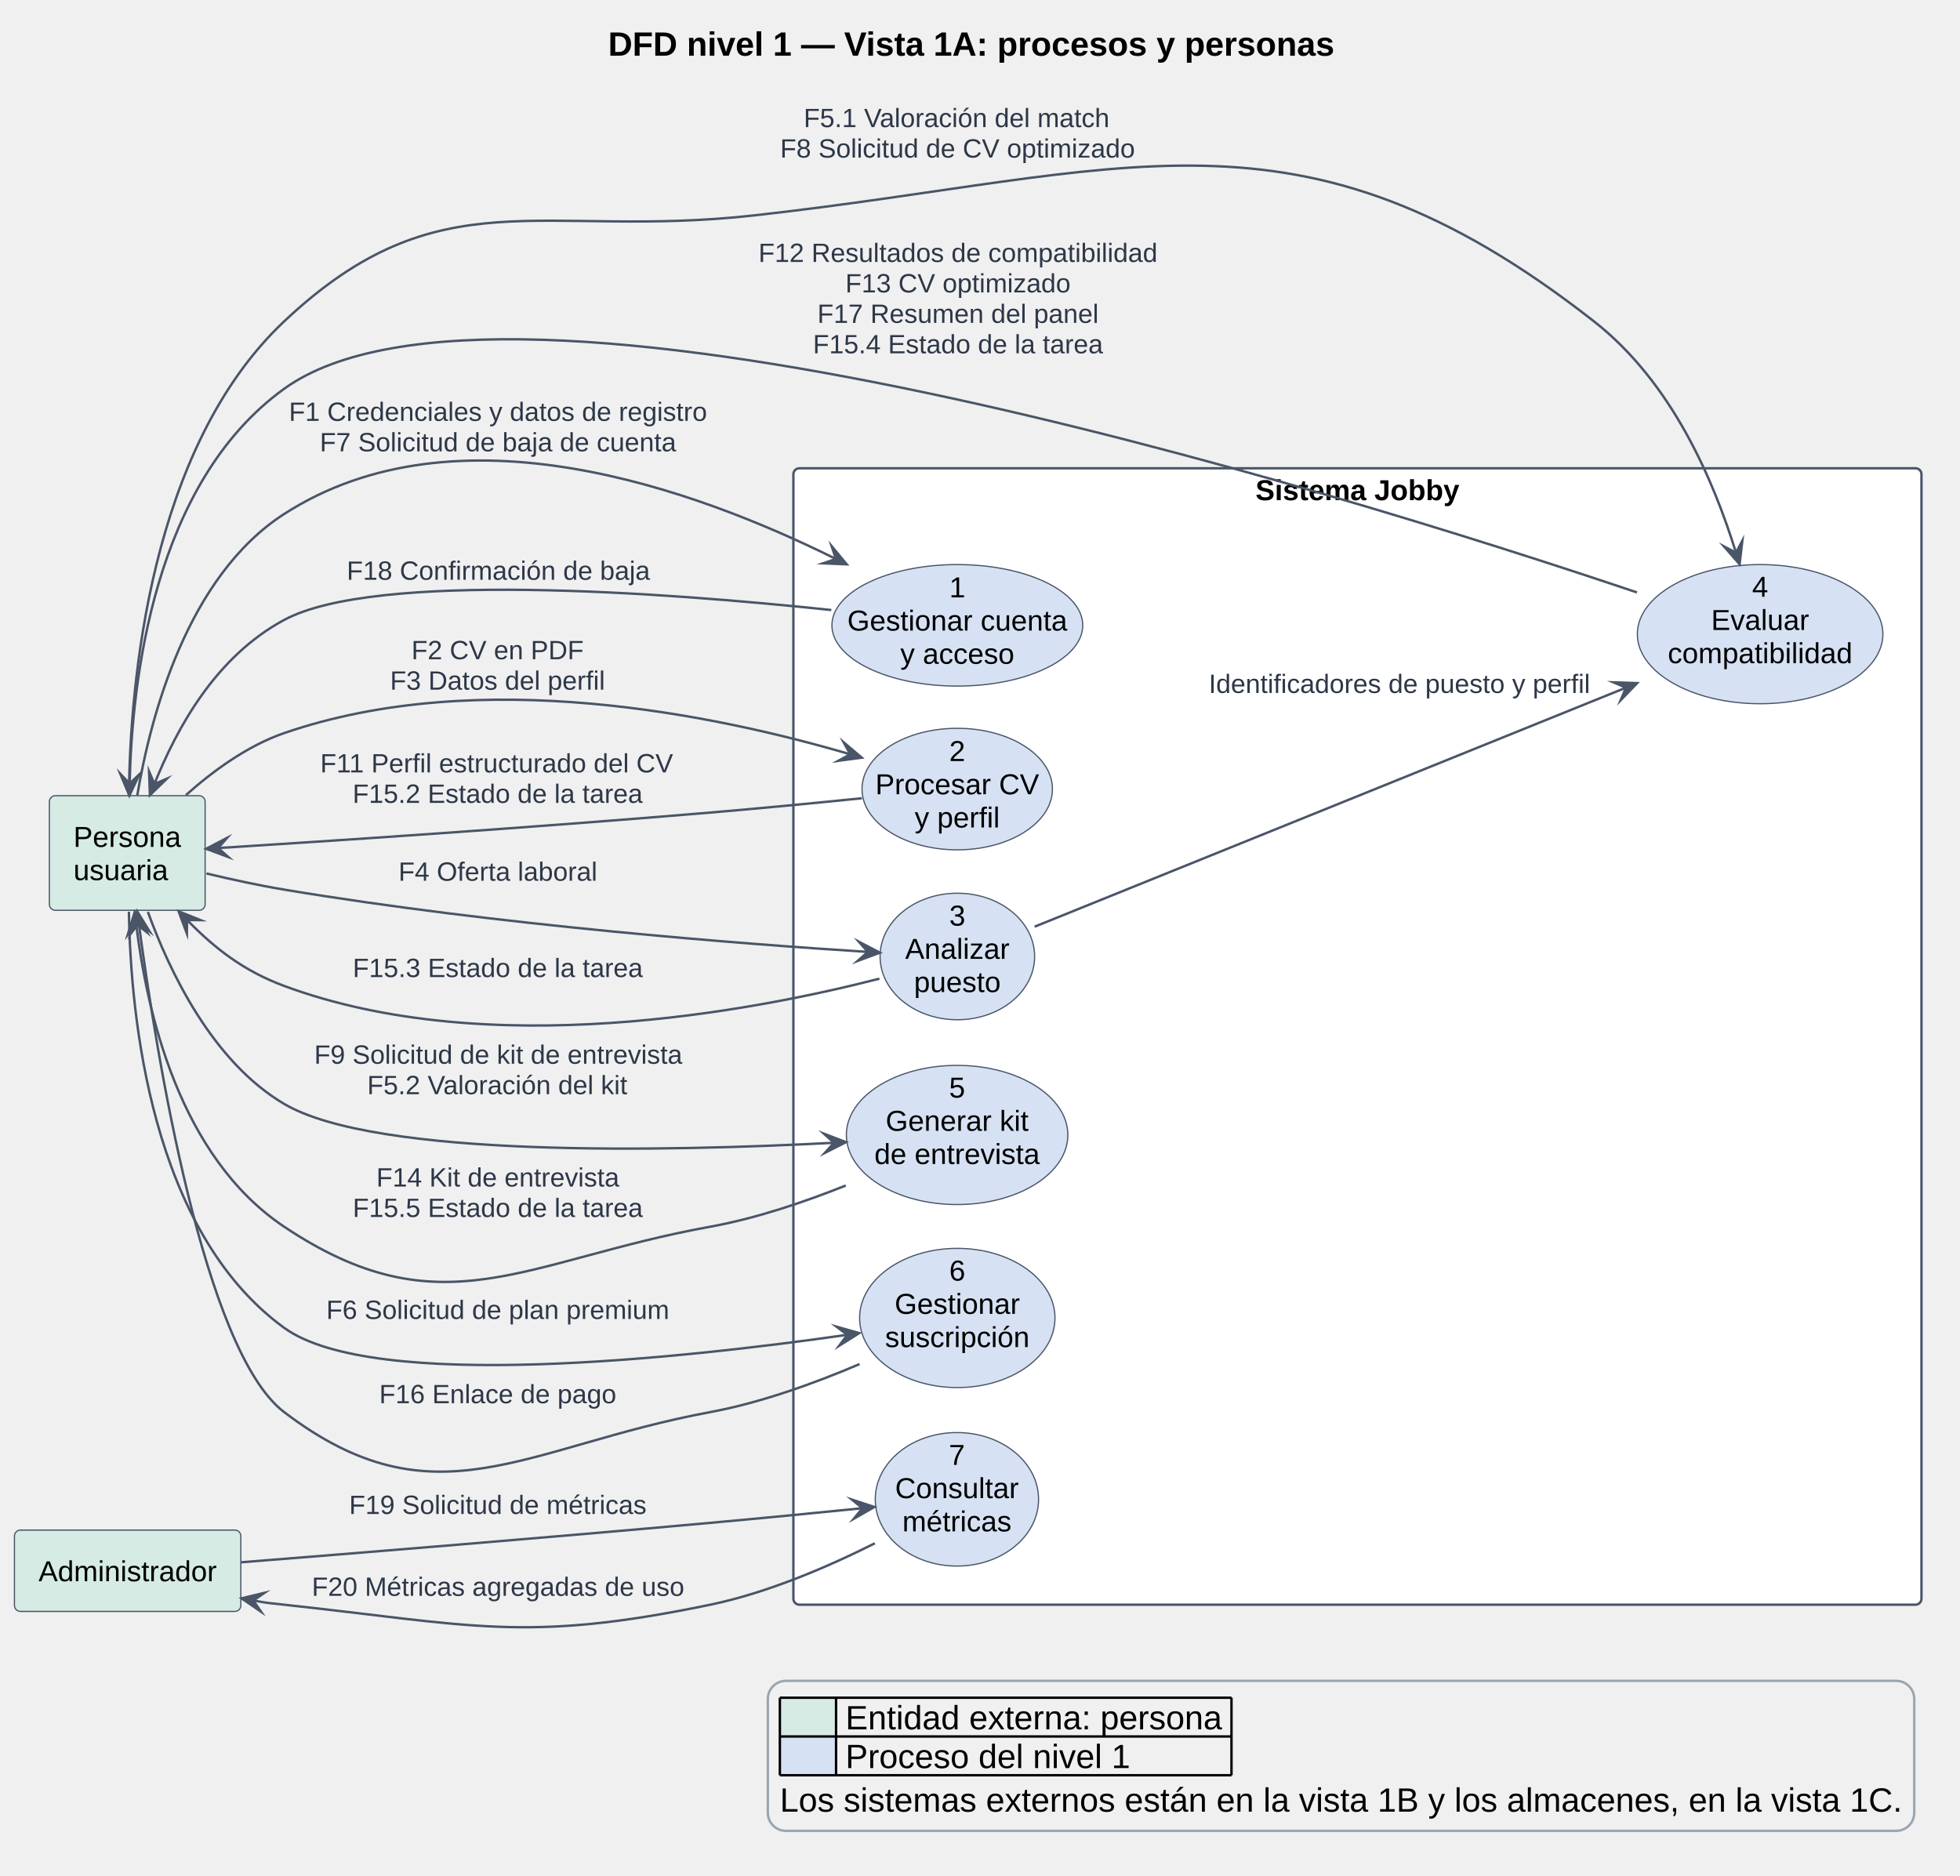
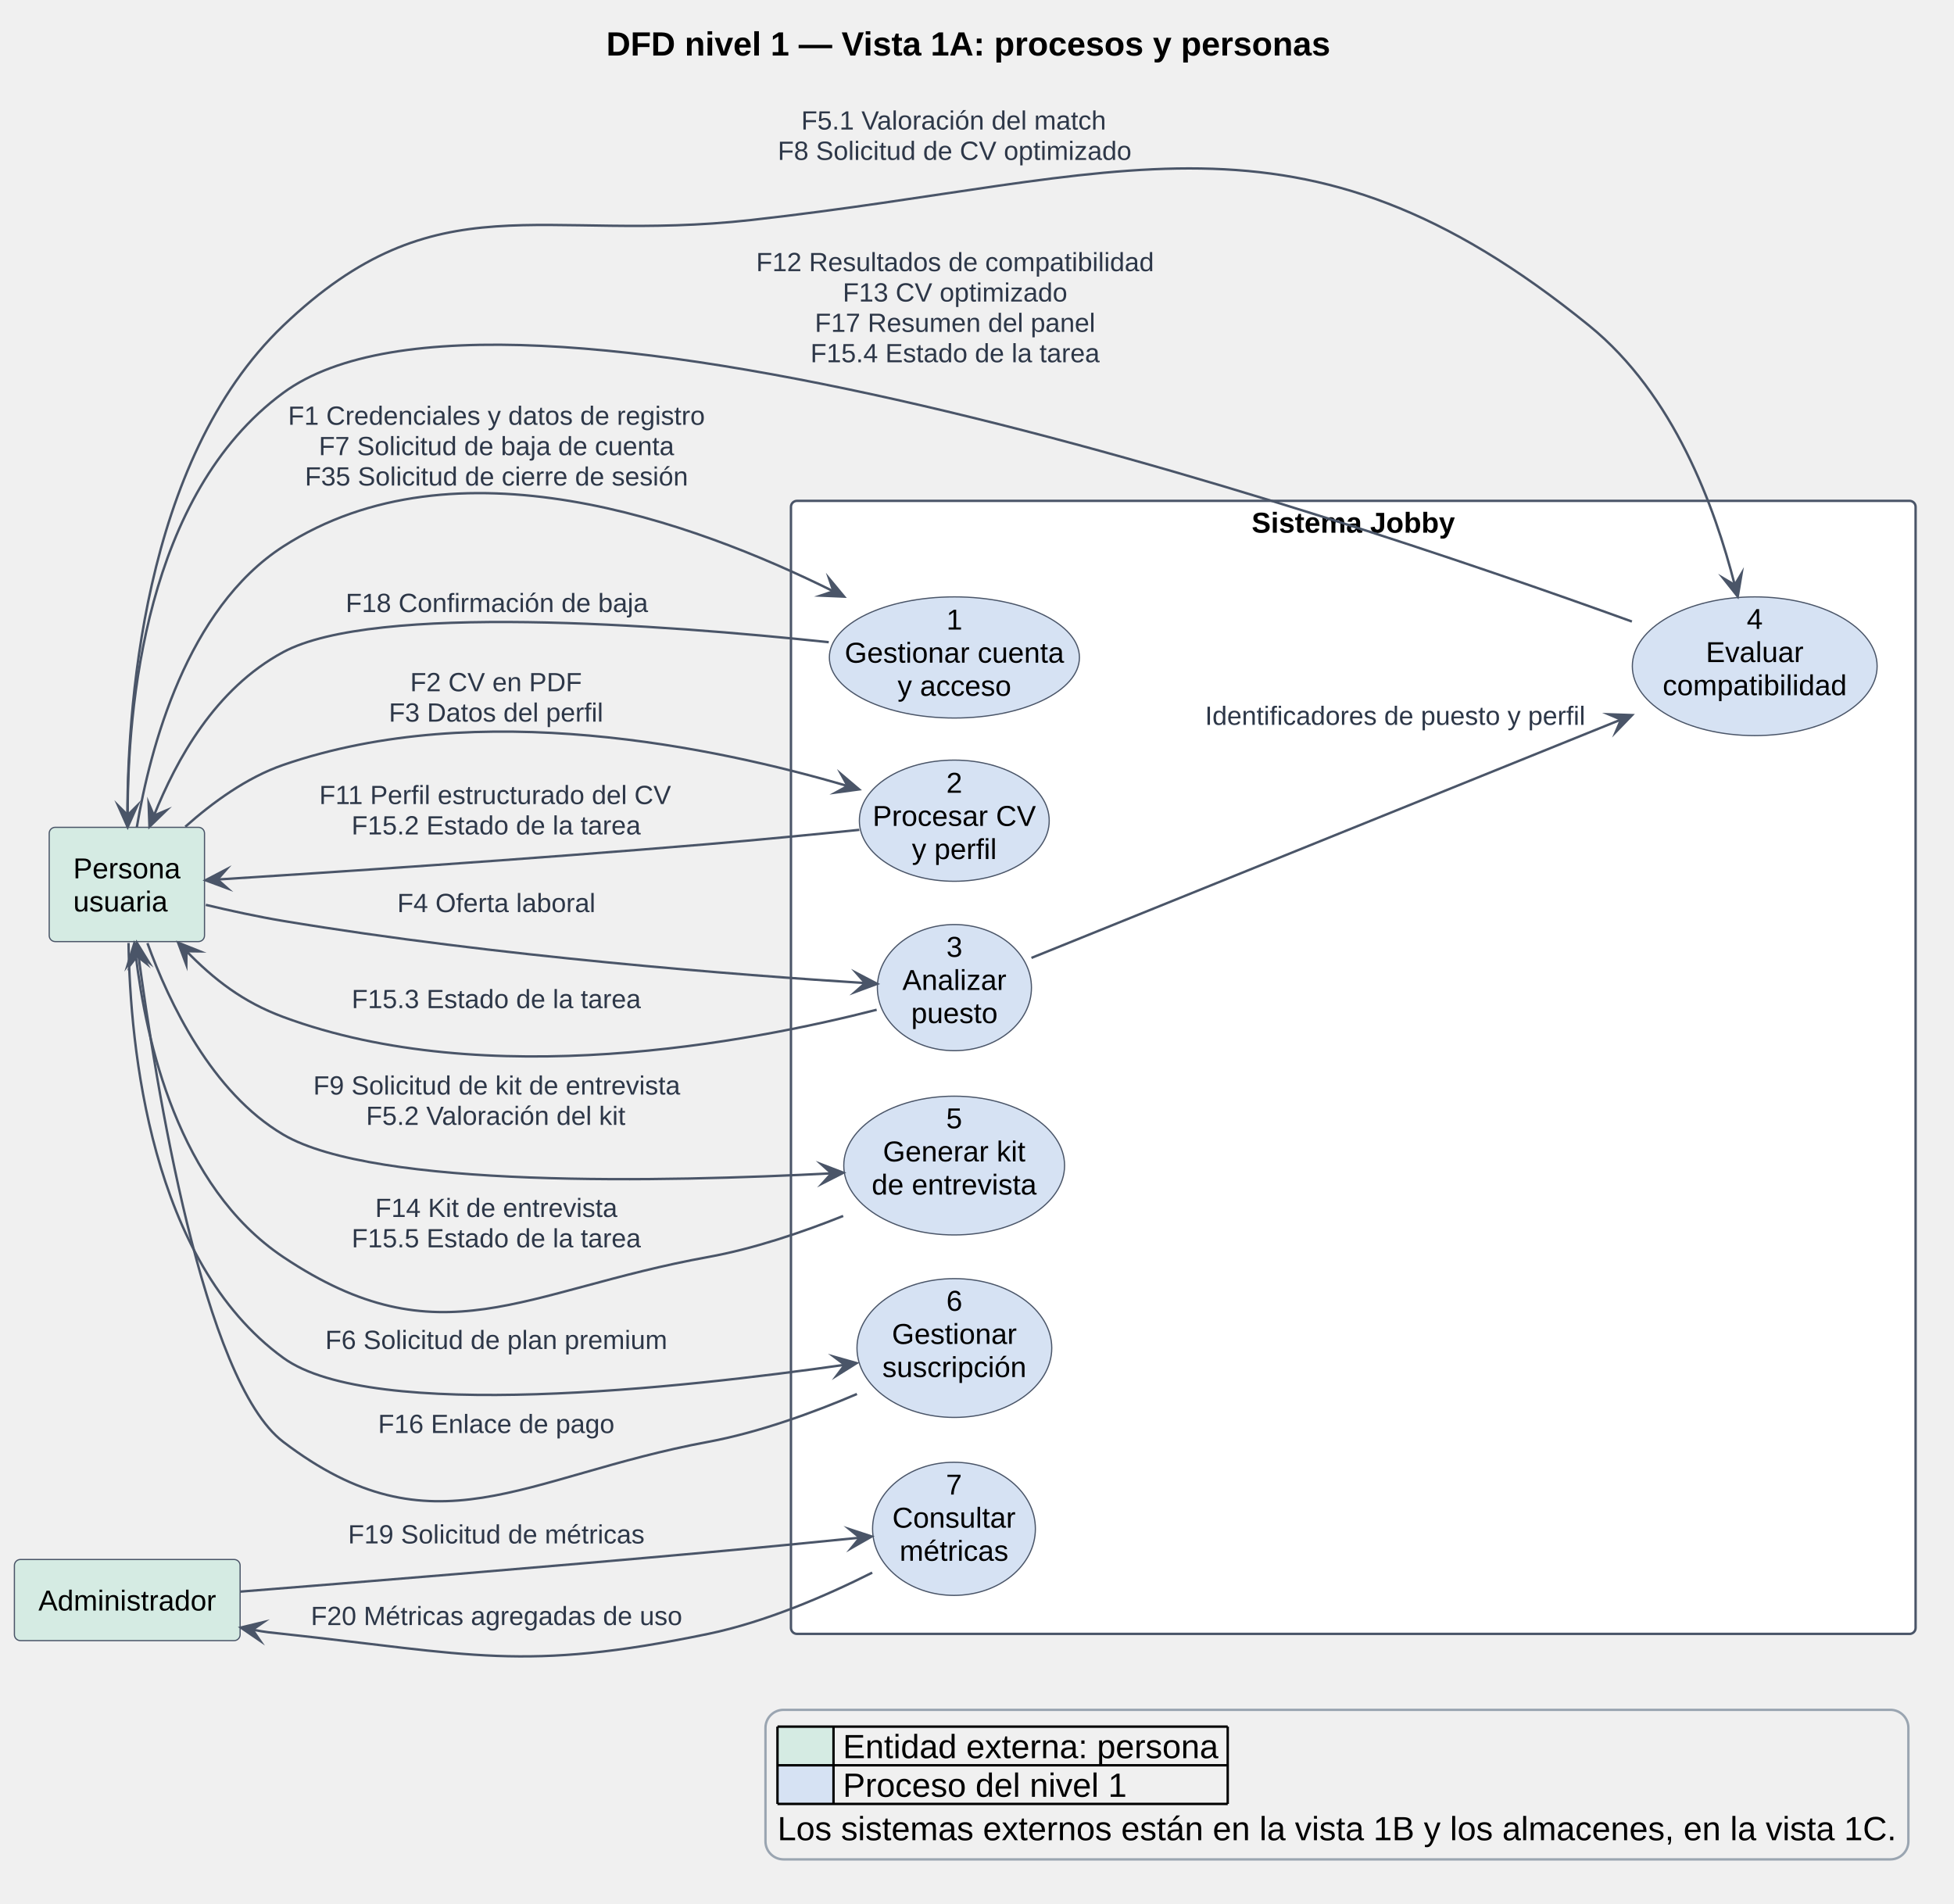
- <svg xmlns="http://www.w3.org/2000/svg" version="1.1" data-diagram-type="DESCRIPTION" style="width:814px;height:779px;background:#FFFFFF;" width="814px" height="779px" viewBox="0 0 814 779" zoomAndPan="magnify" preserveAspectRatio="none" contentStyleType="text/css">
+ <svg xmlns="http://www.w3.org/2000/svg" version="1.1" data-diagram-type="DESCRIPTION" style="width:814px;height:793px;background:#FFFFFF;" width="814px" height="793px" viewBox="0 0 814 793" zoomAndPan="magnify" preserveAspectRatio="none" contentStyleType="text/css">
  <defs />
  <g font-family="sans-serif" lengthAdjust="spacing">
    <g class="title" data-source-line="18">
      <text x="252.559" y="23.132" fill="#000" font-size="14" textLength="301.882" font-weight="700" font-family="Arial">DFD nivel 1 — Vista 1A: procesos y personas</text>
    </g>
    <g class="cluster" data-qualified-name="SIS" id="ent0003" data-source-line="23">
-       <rect x="329.5" y="194.483" width="468.5" height="472" fill="#FFF" style="stroke:#4A5568;stroke-width:1;" rx="2.5" ry="2.5" />
-       <text x="521.401" y="207.739" fill="#000" font-size="12" textLength="84.697" font-weight="700" font-family="Arial">Sistema Jobby</text>
+       <rect x="329.5" y="208.643" width="468.5" height="472" fill="#FFF" style="stroke:#4A5568;stroke-width:1;" rx="2.5" ry="2.5" />
+       <text x="521.401" y="221.898" fill="#000" font-size="12" textLength="84.697" font-weight="700" font-family="Arial">Sistema Jobby</text>
    </g>
    <g class="entity" data-qualified-name="U" id="ent0001" data-source-line="20">
-       <rect x="20.5" y="330.483" width="64.695" height="47.598" fill="#D5EBE3" style="stroke:#4A5568;stroke-width:0.5;" rx="2.5" ry="2.5" />
-       <text x="30.5" y="351.739" fill="#000" font-size="12" textLength="44.695" font-family="Arial">Persona</text>
-       <text x="30.5" y="365.538" fill="#000" font-size="12" textLength="39.357" font-family="Arial">usuaria</text>
+       <rect x="20.5" y="344.643" width="64.695" height="47.598" fill="#D5EBE3" style="stroke:#4A5568;stroke-width:0.5;" rx="2.5" ry="2.5" />
+       <text x="30.5" y="365.898" fill="#000" font-size="12" textLength="44.695" font-family="Arial">Persona</text>
+       <text x="30.5" y="379.697" fill="#000" font-size="12" textLength="39.357" font-family="Arial">usuaria</text>
    </g>
    <g class="entity" data-qualified-name="A" id="ent0002" data-source-line="21">
-       <rect x="6" y="635.483" width="94.027" height="33.799" fill="#D5EBE3" style="stroke:#4A5568;stroke-width:0.5;" rx="2.5" ry="2.5" />
-       <text x="16" y="656.739" fill="#000" font-size="12" textLength="74.027" font-family="Arial">Administrador</text>
+       <rect x="6" y="649.643" width="94.027" height="33.799" fill="#D5EBE3" style="stroke:#4A5568;stroke-width:0.5;" rx="2.5" ry="2.5" />
+       <text x="16" y="670.898" fill="#000" font-size="12" textLength="74.027" font-family="Arial">Administrador</text>
    </g>
    <g class="entity" data-qualified-name="SIS.P1" id="ent0004" data-source-line="24">
-       <ellipse cx="397.586" cy="259.717" rx="52.086" ry="25.234" fill="#D6E2F3" style="stroke:#4A5568;stroke-width:0.5;" />
-       <text x="394.249" y="248.096" fill="#000" font-size="12" font-family="Arial">1</text>
-       <text x="351.891" y="261.895" fill="#000" font-size="12" textLength="91.389" font-family="Arial">Gestionar cuenta</text>
-       <text x="373.908" y="275.694" fill="#000" font-size="12" textLength="47.355" font-family="Arial">y acceso</text>
+       <ellipse cx="397.586" cy="273.877" rx="52.086" ry="25.234" fill="#D6E2F3" style="stroke:#4A5568;stroke-width:0.5;" />
+       <text x="394.249" y="262.256" fill="#000" font-size="12" font-family="Arial">1</text>
+       <text x="351.891" y="276.055" fill="#000" font-size="12" textLength="91.389" font-family="Arial">Gestionar cuenta</text>
+       <text x="373.908" y="289.853" fill="#000" font-size="12" textLength="47.355" font-family="Arial">y acceso</text>
    </g>
    <g class="entity" data-qualified-name="SIS.P2" id="ent0005" data-source-line="25">
-       <ellipse cx="397.542" cy="327.722" rx="39.542" ry="25.239" fill="#D6E2F3" style="stroke:#4A5568;stroke-width:0.5;" />
-       <text x="394.205" y="316.089" fill="#000" font-size="12" font-family="Arial">2</text>
-       <text x="363.531" y="329.888" fill="#000" font-size="12" textLength="68.021" font-family="Arial">Procesar CV</text>
-       <text x="379.87" y="343.687" fill="#000" font-size="12" textLength="35.344" font-family="Arial">y perfil</text>
+       <ellipse cx="397.542" cy="341.881" rx="39.542" ry="25.239" fill="#D6E2F3" style="stroke:#4A5568;stroke-width:0.5;" />
+       <text x="394.205" y="330.249" fill="#000" font-size="12" font-family="Arial">2</text>
+       <text x="363.531" y="344.047" fill="#000" font-size="12" textLength="68.021" font-family="Arial">Procesar CV</text>
+       <text x="379.87" y="357.846" fill="#000" font-size="12" textLength="35.344" font-family="Arial">y perfil</text>
    </g>
    <g class="entity" data-qualified-name="SIS.P3" id="ent0006" data-source-line="26">
-       <ellipse cx="397.593" cy="397.257" rx="32.093" ry="26.274" fill="#D6E2F3" style="stroke:#4A5568;stroke-width:0.5;" />
-       <text x="394.256" y="384.435" fill="#000" font-size="12" font-family="Arial">3</text>
-       <text x="375.916" y="398.234" fill="#000" font-size="12" textLength="43.354" font-family="Arial">Analizar</text>
-       <text x="379.578" y="412.033" fill="#000" font-size="12" textLength="36.029" font-family="Arial">puesto</text>
+       <ellipse cx="397.593" cy="411.417" rx="32.093" ry="26.274" fill="#D6E2F3" style="stroke:#4A5568;stroke-width:0.5;" />
+       <text x="394.256" y="398.595" fill="#000" font-size="12" font-family="Arial">3</text>
+       <text x="375.916" y="412.394" fill="#000" font-size="12" textLength="43.354" font-family="Arial">Analizar</text>
+       <text x="379.578" y="426.193" fill="#000" font-size="12" textLength="36.029" font-family="Arial">puesto</text>
    </g>
    <g class="entity" data-qualified-name="SIS.P4" id="ent0007" data-source-line="27">
-       <ellipse cx="730.988" cy="263.379" rx="50.988" ry="28.896" fill="#D6E2F3" style="stroke:#4A5568;stroke-width:0.5;" />
-       <text x="727.651" y="247.844" fill="#000" font-size="12" font-family="Arial">4</text>
-       <text x="710.644" y="261.643" fill="#000" font-size="12" textLength="40.688" font-family="Arial">Evaluar</text>
-       <text x="692.632" y="275.442" fill="#000" font-size="12" textLength="76.711" font-family="Arial">compatibilidad</text>
+       <ellipse cx="730.988" cy="277.539" rx="50.988" ry="28.896" fill="#D6E2F3" style="stroke:#4A5568;stroke-width:0.5;" />
+       <text x="727.651" y="262.004" fill="#000" font-size="12" font-family="Arial">4</text>
+       <text x="710.644" y="275.803" fill="#000" font-size="12" textLength="40.688" font-family="Arial">Evaluar</text>
+       <text x="692.632" y="289.602" fill="#000" font-size="12" textLength="76.711" font-family="Arial">compatibilidad</text>
    </g>
    <g class="entity" data-qualified-name="SIS.P5" id="ent0008" data-source-line="28">
-       <ellipse cx="397.491" cy="471.385" rx="45.991" ry="28.902" fill="#D6E2F3" style="stroke:#4A5568;stroke-width:0.5;" />
-       <text x="394.154" y="455.86" fill="#000" font-size="12" font-family="Arial">5</text>
-       <text x="367.813" y="469.659" fill="#000" font-size="12" textLength="59.355" font-family="Arial">Generar kit</text>
-       <text x="363.137" y="483.458" fill="#000" font-size="12" textLength="68.707" font-family="Arial">de entrevista</text>
+       <ellipse cx="397.491" cy="485.545" rx="45.991" ry="28.902" fill="#D6E2F3" style="stroke:#4A5568;stroke-width:0.5;" />
+       <text x="394.154" y="470.019" fill="#000" font-size="12" font-family="Arial">5</text>
+       <text x="367.813" y="483.818" fill="#000" font-size="12" textLength="59.355" font-family="Arial">Generar kit</text>
+       <text x="363.137" y="497.617" fill="#000" font-size="12" textLength="68.707" font-family="Arial">de entrevista</text>
    </g>
    <g class="entity" data-qualified-name="SIS.P6" id="ent0009" data-source-line="29">
-       <ellipse cx="397.57" cy="547.394" rx="40.57" ry="28.911" fill="#D6E2F3" style="stroke:#4A5568;stroke-width:0.5;" />
-       <text x="394.233" y="531.884" fill="#000" font-size="12" font-family="Arial">6</text>
-       <text x="371.558" y="545.683" fill="#000" font-size="12" textLength="52.025" font-family="Arial">Gestionar</text>
-       <text x="367.559" y="559.482" fill="#000" font-size="12" textLength="60.023" font-family="Arial">suscripción</text>
+       <ellipse cx="397.57" cy="561.554" rx="40.57" ry="28.911" fill="#D6E2F3" style="stroke:#4A5568;stroke-width:0.5;" />
+       <text x="394.233" y="546.044" fill="#000" font-size="12" font-family="Arial">6</text>
+       <text x="371.558" y="559.843" fill="#000" font-size="12" textLength="52.025" font-family="Arial">Gestionar</text>
+       <text x="367.559" y="573.641" fill="#000" font-size="12" textLength="60.023" font-family="Arial">suscripción</text>
    </g>
    <g class="entity" data-qualified-name="SIS.P7" id="ent0010" data-source-line="30">
-       <ellipse cx="397.412" cy="622.712" rx="33.912" ry="27.729" fill="#D6E2F3" style="stroke:#4A5568;stroke-width:0.5;" />
-       <text x="394.075" y="608.426" fill="#000" font-size="12" font-family="Arial">7</text>
-       <text x="371.733" y="622.225" fill="#000" font-size="12" textLength="51.357" font-family="Arial">Consultar</text>
-       <text x="374.742" y="636.024" fill="#000" font-size="12" textLength="45.34" font-family="Arial">métricas</text>
+       <ellipse cx="397.412" cy="636.872" rx="33.912" ry="27.729" fill="#D6E2F3" style="stroke:#4A5568;stroke-width:0.5;" />
+       <text x="394.075" y="622.586" fill="#000" font-size="12" font-family="Arial">7</text>
+       <text x="371.733" y="636.385" fill="#000" font-size="12" textLength="51.357" font-family="Arial">Consultar</text>
+       <text x="374.742" y="650.184" fill="#000" font-size="12" textLength="45.34" font-family="Arial">métricas</text>
    </g>
    <g class="link" data-entity-1="ent0001" data-entity-2="ent0004" id="lnk11" data-link-type="dependency">
-       <polygon points="351.65,234.382,345.366,226.799,347.171,232.16,341.81,233.965,351.65,234.382" fill="#4A5568" style="stroke:#4A5568;stroke-width:1;stroke-linejoin:miter;stroke-miterlimit:10;" />
-       <path d="M57.001,330.408 C62.546,297.444 77.775,239.4 118,213.483 C189.887,167.167 288.693,203.144 347.171,232.16" style="stroke:#4A5568;stroke-width:1;" fill="none" />
-       <text x="120" y="174.801" fill="#2D3748" font-size="11" textLength="173.642" font-family="Arial">F1 Credenciales y datos de registro</text>
-       <text x="132.826" y="187.45" fill="#2D3748" font-size="11" textLength="147.99" font-family="Arial">F7 Solicitud de baja de cuenta</text>
+       <polygon points="351.65,248.542,345.366,240.958,347.171,246.319,341.81,248.124,351.65,248.542" fill="#4A5568" style="stroke:#4A5568;stroke-width:1;stroke-linejoin:miter;stroke-miterlimit:10;" />
+       <path d="M57.001,344.568 C62.546,311.603 77.775,253.559 118,227.643 C189.887,181.327 288.693,217.303 347.171,246.319" style="stroke:#4A5568;stroke-width:1;" fill="none" />
+       <text x="120" y="176.96" fill="#2D3748" font-size="11" textLength="173.642" font-family="Arial">F1 Credenciales y datos de registro</text>
+       <text x="132.826" y="189.609" fill="#2D3748" font-size="11" textLength="147.99" font-family="Arial">F7 Solicitud de baja de cuenta</text>
+       <text x="127.028" y="202.258" fill="#2D3748" font-size="11" textLength="159.586" font-family="Arial">F35 Solicitud de cierre de sesión</text>
    </g>
    <g class="link" data-entity-1="ent0001" data-entity-2="ent0004" id="lnk12" data-link-type="dependency">
-       <polygon points="62.258,330.246,69.331,323.392,64.126,325.608,61.91,320.403,62.258,330.246" fill="#4A5568" style="stroke:#4A5568;stroke-width:1;stroke-linejoin:miter;stroke-miterlimit:10;" />
-       <path d="M64.126,325.608 C73.549,302.21 89.575,272.783 118,257.483 C155.893,237.087 275.734,246.021 345.245,253.359" style="stroke:#4A5568;stroke-width:1;" fill="none" />
-       <text x="144" y="240.801" fill="#2D3748" font-size="11" textLength="125.958" font-family="Arial">F18 Confirmación de baja</text>
+       <polygon points="62.258,344.406,69.331,337.552,64.126,339.768,61.91,334.563,62.258,344.406" fill="#4A5568" style="stroke:#4A5568;stroke-width:1;stroke-linejoin:miter;stroke-miterlimit:10;" />
+       <path d="M64.126,339.768 C73.549,316.37 89.575,286.942 118,271.643 C155.893,251.246 275.734,260.181 345.245,267.518" style="stroke:#4A5568;stroke-width:1;" fill="none" />
+       <text x="144" y="254.96" fill="#2D3748" font-size="11" textLength="125.958" font-family="Arial">F18 Confirmación de baja</text>
    </g>
    <g class="link" data-entity-1="ent0001" data-entity-2="ent0005" id="lnk13" data-link-type="dependency">
-       <polygon points="357.895,314.684,350.383,308.315,353.097,313.278,348.133,315.992,357.895,314.684" fill="#4A5568" style="stroke:#4A5568;stroke-width:1;stroke-linejoin:miter;stroke-miterlimit:10;" />
-       <path d="M77.201,330.228 C88.448,320.203 102.802,309.716 118,304.483 C199.882,276.29 298.18,297.189 353.097,313.278" style="stroke:#4A5568;stroke-width:1;" fill="none" />
-       <text x="170.87" y="273.801" fill="#2D3748" font-size="11" textLength="71.521" font-family="Arial">F2 CV en PDF</text>
-       <text x="162" y="286.45" fill="#2D3748" font-size="11" textLength="89.262" font-family="Arial">F3 Datos del perfil</text>
+       <polygon points="357.895,328.844,350.383,322.474,353.097,327.438,348.133,330.152,357.895,328.844" fill="#4A5568" style="stroke:#4A5568;stroke-width:1;stroke-linejoin:miter;stroke-miterlimit:10;" />
+       <path d="M77.201,344.388 C88.448,334.363 102.802,323.876 118,318.643 C199.882,290.449 298.18,311.349 353.097,327.438" style="stroke:#4A5568;stroke-width:1;" fill="none" />
+       <text x="170.87" y="287.96" fill="#2D3748" font-size="11" textLength="71.521" font-family="Arial">F2 CV en PDF</text>
+       <text x="162" y="300.609" fill="#2D3748" font-size="11" textLength="89.262" font-family="Arial">F3 Datos del perfil</text>
    </g>
    <g class="link" data-entity-1="ent0001" data-entity-2="ent0005" id="lnk14" data-link-type="dependency">
-       <polygon points="85.602,352.535,94.836,355.96,90.593,352.22,94.333,347.976,85.602,352.535" fill="#4A5568" style="stroke:#4A5568;stroke-width:1;stroke-linejoin:miter;stroke-miterlimit:10;" />
-       <path d="M90.593,352.22 C136.667,349.316 219.978,343.823 295,337.483 C315.82,335.723 339.011,333.461 357.965,331.534" style="stroke:#4A5568;stroke-width:1;" fill="none" />
-       <text x="133" y="320.801" fill="#2D3748" font-size="11" textLength="147.345" font-family="Arial">F11 Perfil estructurado del CV</text>
-       <text x="146.438" y="333.45" fill="#2D3748" font-size="11" textLength="120.468" font-family="Arial">F15.2 Estado de la tarea</text>
+       <polygon points="85.602,366.694,94.836,370.12,90.593,366.38,94.333,362.136,85.602,366.694" fill="#4A5568" style="stroke:#4A5568;stroke-width:1;stroke-linejoin:miter;stroke-miterlimit:10;" />
+       <path d="M90.593,366.38 C136.667,363.475 219.978,357.983 295,351.643 C315.82,349.883 339.011,347.621 357.965,345.693" style="stroke:#4A5568;stroke-width:1;" fill="none" />
+       <text x="133" y="334.96" fill="#2D3748" font-size="11" textLength="147.345" font-family="Arial">F11 Perfil estructurado del CV</text>
+       <text x="146.438" y="347.609" fill="#2D3748" font-size="11" textLength="120.468" font-family="Arial">F15.2 Estado de la tarea</text>
    </g>
    <g class="link" data-entity-1="ent0001" data-entity-2="ent0006" id="lnk15" data-link-type="dependency">
-       <polygon points="365.417,395.682,356.689,391.118,360.427,395.364,356.181,399.102,365.417,395.682" fill="#4A5568" style="stroke:#4A5568;stroke-width:1;stroke-linejoin:miter;stroke-miterlimit:10;" />
-       <path d="M85.738,362.781 C95.979,365.228 107.419,367.719 118,369.483 C207.155,384.348 308.785,392.075 360.427,395.364" style="stroke:#4A5568;stroke-width:1;" fill="none" />
-       <text x="165.5" y="365.801" fill="#2D3748" font-size="11" textLength="82.538" font-family="Arial">F4 Oferta laboral</text>
+       <polygon points="365.417,409.841,356.689,405.277,360.427,409.523,356.181,413.261,365.417,409.841" fill="#4A5568" style="stroke:#4A5568;stroke-width:1;stroke-linejoin:miter;stroke-miterlimit:10;" />
+       <path d="M85.738,376.941 C95.979,379.387 107.419,381.878 118,383.643 C207.155,398.507 308.785,406.235 360.427,409.523" style="stroke:#4A5568;stroke-width:1;" fill="none" />
+       <text x="165.5" y="379.96" fill="#2D3748" font-size="11" textLength="82.538" font-family="Arial">F4 Oferta laboral</text>
    </g>
    <g class="link" data-entity-1="ent0001" data-entity-2="ent0006" id="lnk16" data-link-type="dependency">
-       <polygon points="74.192,378.522,77.617,387.757,77.685,382.1,83.341,382.168,74.192,378.522" fill="#4A5568" style="stroke:#4A5568;stroke-width:1;stroke-linejoin:miter;stroke-miterlimit:10;" />
-       <path d="M77.685,382.1 C89.162,393.857 101.103,403.22 118,409.483 C202.858,440.936 312.347,420.035 365.204,406.483" style="stroke:#4A5568;stroke-width:1;" fill="none" />
-       <text x="146.5" y="405.801" fill="#2D3748" font-size="11" textLength="120.468" font-family="Arial">F15.3 Estado de la tarea</text>
+       <polygon points="74.192,392.682,77.617,401.916,77.685,396.26,83.341,396.328,74.192,392.682" fill="#4A5568" style="stroke:#4A5568;stroke-width:1;stroke-linejoin:miter;stroke-miterlimit:10;" />
+       <path d="M77.685,396.26 C89.162,408.016 101.103,417.38 118,423.643 C202.858,455.096 312.347,434.195 365.204,420.643" style="stroke:#4A5568;stroke-width:1;" fill="none" />
+       <text x="146.5" y="419.96" fill="#2D3748" font-size="11" textLength="120.468" font-family="Arial">F15.3 Estado de la tarea</text>
    </g>
    <g class="link" data-entity-1="ent0006" data-entity-2="ent0007" id="lnk17" data-link-type="dependency">
-       <polygon points="679.915,283.728,670.072,283.393,675.28,285.602,673.07,290.81,679.915,283.728" fill="#4A5568" style="stroke:#4A5568;stroke-width:1;stroke-linejoin:miter;stroke-miterlimit:10;" />
-       <path d="M429.687,384.877 C487.227,361.618 605.896,313.649 675.28,285.602" style="stroke:#4A5568;stroke-width:1;" fill="none" />
-       <text x="502" y="287.801" fill="#2D3748" font-size="11" textLength="158.372" font-family="Arial">Identificadores de puesto y perfil</text>
+       <polygon points="679.915,297.888,670.072,297.552,675.28,299.762,673.07,304.969,679.915,297.888" fill="#4A5568" style="stroke:#4A5568;stroke-width:1;stroke-linejoin:miter;stroke-miterlimit:10;" />
+       <path d="M429.687,399.036 C487.227,375.777 605.896,327.808 675.28,299.762" style="stroke:#4A5568;stroke-width:1;" fill="none" />
+       <text x="502" y="301.96" fill="#2D3748" font-size="11" textLength="158.372" font-family="Arial">Identificadores de puesto y perfil</text>
    </g>
    <g class="link" data-entity-1="ent0001" data-entity-2="ent0007" id="lnk18" data-link-type="dependency">
-       <polygon points="722.455,234.338,723.61,224.557,720.974,229.562,715.969,226.926,722.455,234.338" fill="#4A5568" style="stroke:#4A5568;stroke-width:1;stroke-linejoin:miter;stroke-miterlimit:10;" />
-       <path d="M53.527,330.167 C54.042,284.597 62.023,186.2 118,133.483 C182.678,72.571 224.701,99.321 313,89.483 C468.377,72.171 538.907,37.099 662,133.483 C694.588,159 711.723,199.727 720.974,229.562" style="stroke:#4A5568;stroke-width:1;" fill="none" />
-       <text x="333.781" y="52.801" fill="#2D3748" font-size="11" textLength="127.789" font-family="Arial">F5.1 Valoración del match</text>
-       <text x="324" y="65.45" fill="#2D3748" font-size="11" textLength="147.351" font-family="Arial">F8 Solicitud de CV optimizado</text>
+       <polygon points="723.908,248.52,725.544,238.808,722.664,243.677,717.795,240.798,723.908,248.52" fill="#4A5568" style="stroke:#4A5568;stroke-width:1;stroke-linejoin:miter;stroke-miterlimit:10;" />
+       <path d="M53.089,344.518 C52.704,297.214 58.99,191.99 118,135.643 C182.256,74.285 224.701,101.481 313,91.643 C468.377,74.33 540.629,37.099 662,135.643 C697.438,164.415 714.334,211.234 722.664,243.677" style="stroke:#4A5568;stroke-width:1;" fill="none" />
+       <text x="333.781" y="53.96" fill="#2D3748" font-size="11" textLength="127.789" font-family="Arial">F5.1 Valoración del match</text>
+       <text x="324" y="66.609" fill="#2D3748" font-size="11" textLength="147.351" font-family="Arial">F8 Solicitud de CV optimizado</text>
    </g>
    <g class="link" data-entity-1="ent0001" data-entity-2="ent0007" id="lnk19" data-link-type="dependency">
-       <polygon points="53.725,330.441,57.932,321.536,53.84,325.443,49.934,321.351,53.725,330.441" fill="#4A5568" style="stroke:#4A5568;stroke-width:1;stroke-linejoin:miter;stroke-miterlimit:10;" />
-       <path d="M53.84,325.443 C54.821,283.04 63.619,200.743 118,161.483 C208.064,96.462 550.251,202.419 679.848,246.057" style="stroke:#4A5568;stroke-width:1;" fill="none" />
-       <text x="315" y="108.801" fill="#2D3748" font-size="11" textLength="165.709" font-family="Arial">F12 Resultados de compatibilidad</text>
-       <text x="351.083" y="121.45" fill="#2D3748" font-size="11" textLength="93.543" font-family="Arial">F13 CV optimizado</text>
-       <text x="339.457" y="134.099" fill="#2D3748" font-size="11" textLength="116.794" font-family="Arial">F17 Resumen del panel</text>
-       <text x="337.62" y="146.748" fill="#2D3748" font-size="11" textLength="120.468" font-family="Arial">F15.4 Estado de la tarea</text>
+       <polygon points="53.187,344.563,57.187,335.563,53.187,339.563,49.187,335.563,53.187,344.563" fill="#4A5568" style="stroke:#4A5568;stroke-width:1;stroke-linejoin:miter;stroke-miterlimit:10;" />
+       <path d="M53.184,339.563 C53.162,295.161 60.33,206.054 118,163.643 C207.789,97.611 550.144,211.975 679.817,258.918" style="stroke:#4A5568;stroke-width:1;" fill="none" />
+       <text x="315" y="112.96" fill="#2D3748" font-size="11" textLength="165.709" font-family="Arial">F12 Resultados de compatibilidad</text>
+       <text x="351.083" y="125.609" fill="#2D3748" font-size="11" textLength="93.543" font-family="Arial">F13 CV optimizado</text>
+       <text x="339.457" y="138.258" fill="#2D3748" font-size="11" textLength="116.794" font-family="Arial">F17 Resumen del panel</text>
+       <text x="337.62" y="150.907" fill="#2D3748" font-size="11" textLength="120.468" font-family="Arial">F15.4 Estado de la tarea</text>
    </g>
    <g class="link" data-entity-1="ent0001" data-entity-2="ent0008" id="lnk20" data-link-type="dependency">
-       <polygon points="351.345,474.374,342.15,470.847,346.352,474.634,342.565,478.836,351.345,474.374" fill="#4A5568" style="stroke:#4A5568;stroke-width:1;stroke-linejoin:miter;stroke-miterlimit:10;" />
-       <path d="M61.417,378.736 C70.427,403.565 88.235,440.927 118,458.483 C156.252,481.044 277.766,478.201 346.352,474.634" style="stroke:#4A5568;stroke-width:1;" fill="none" />
-       <text x="130.5" y="441.801" fill="#2D3748" font-size="11" textLength="152.856" font-family="Arial">F9 Solicitud de kit de entrevista</text>
-       <text x="152.511" y="454.45" fill="#2D3748" font-size="11" textLength="108.834" font-family="Arial">F5.2 Valoración del kit</text>
+       <polygon points="351.345,488.534,342.15,485.007,346.352,488.793,342.565,492.996,351.345,488.534" fill="#4A5568" style="stroke:#4A5568;stroke-width:1;stroke-linejoin:miter;stroke-miterlimit:10;" />
+       <path d="M61.417,392.895 C70.427,417.724 88.235,455.087 118,472.643 C156.252,495.204 277.766,492.361 346.352,488.793" style="stroke:#4A5568;stroke-width:1;" fill="none" />
+       <text x="130.5" y="455.96" fill="#2D3748" font-size="11" textLength="152.856" font-family="Arial">F9 Solicitud de kit de entrevista</text>
+       <text x="152.511" y="468.609" fill="#2D3748" font-size="11" textLength="108.834" font-family="Arial">F5.2 Valoración del kit</text>
    </g>
    <g class="link" data-entity-1="ent0001" data-entity-2="ent0008" id="lnk21" data-link-type="dependency">
-       <polygon points="55.947,378.759,53.057,388.174,56.548,383.722,60.999,387.213,55.947,378.759" fill="#4A5568" style="stroke:#4A5568;stroke-width:1;stroke-linejoin:miter;stroke-miterlimit:10;" />
-       <path d="M56.548,383.722 C60.868,419.434 74.081,480.102 118,509.483 C183.384,553.224 217.592,523.498 295,509.483 C313.978,506.047 334.03,499.271 351.254,492.379" style="stroke:#4A5568;stroke-width:1;" fill="none" />
-       <text x="156.292" y="492.801" fill="#2D3748" font-size="11" textLength="100.885" font-family="Arial">F14 Kit de entrevista</text>
-       <text x="146.5" y="505.45" fill="#2D3748" font-size="11" textLength="120.468" font-family="Arial">F15.5 Estado de la tarea</text>
+       <polygon points="55.947,392.918,53.057,402.333,56.548,397.882,60.999,401.373,55.947,392.918" fill="#4A5568" style="stroke:#4A5568;stroke-width:1;stroke-linejoin:miter;stroke-miterlimit:10;" />
+       <path d="M56.548,397.882 C60.868,433.593 74.081,494.261 118,523.643 C183.384,567.384 217.592,537.658 295,523.643 C313.978,520.206 334.03,513.43 351.254,506.539" style="stroke:#4A5568;stroke-width:1;" fill="none" />
+       <text x="156.292" y="506.96" fill="#2D3748" font-size="11" textLength="100.885" font-family="Arial">F14 Kit de entrevista</text>
+       <text x="146.5" y="519.609" fill="#2D3748" font-size="11" textLength="120.468" font-family="Arial">F15.5 Estado de la tarea</text>
    </g>
    <g class="link" data-entity-1="ent0001" data-entity-2="ent0009" id="lnk22" data-link-type="dependency">
-       <polygon points="356.853,553.681,347.377,550.995,351.903,554.389,348.51,558.915,356.853,553.681" fill="#4A5568" style="stroke:#4A5568;stroke-width:1;stroke-linejoin:miter;stroke-miterlimit:10;" />
-       <path d="M53.541,378.665 C54.2,421.789 62.579,511.215 118,551.483 C154.968,578.343 284.2,564.07 351.903,554.389" style="stroke:#4A5568;stroke-width:1;" fill="none" />
-       <text x="135.5" y="547.801" fill="#2D3748" font-size="11" textLength="142.458" font-family="Arial">F6 Solicitud de plan premium</text>
+       <polygon points="356.853,567.841,347.377,565.155,351.903,568.548,348.51,573.074,356.853,567.841" fill="#4A5568" style="stroke:#4A5568;stroke-width:1;stroke-linejoin:miter;stroke-miterlimit:10;" />
+       <path d="M53.541,392.824 C54.2,435.949 62.579,525.375 118,565.643 C154.968,592.503 284.2,578.23 351.903,568.548" style="stroke:#4A5568;stroke-width:1;" fill="none" />
+       <text x="135.5" y="561.96" fill="#2D3748" font-size="11" textLength="142.458" font-family="Arial">F6 Solicitud de plan premium</text>
    </g>
    <g class="link" data-entity-1="ent0001" data-entity-2="ent0009" id="lnk23" data-link-type="dependency">
-       <polygon points="56.967,378.485,54.195,387.935,57.629,383.441,62.124,386.875,56.967,378.485" fill="#4A5568" style="stroke:#4A5568;stroke-width:1;stroke-linejoin:miter;stroke-miterlimit:10;" />
-       <path d="M57.629,383.441 C64.853,437.487 84.592,561.043 118,586.483 C180.586,634.142 217.653,600.831 295,586.483 C316.159,582.558 338.602,574.395 356.988,566.546" style="stroke:#4A5568;stroke-width:1;" fill="none" />
-       <text x="157.5" y="582.801" fill="#2D3748" font-size="11" textLength="98.463" font-family="Arial">F16 Enlace de pago</text>
+       <polygon points="56.967,392.644,54.195,402.095,57.629,397.6,62.124,401.035,56.967,392.644" fill="#4A5568" style="stroke:#4A5568;stroke-width:1;stroke-linejoin:miter;stroke-miterlimit:10;" />
+       <path d="M57.629,397.6 C64.853,451.646 84.592,575.203 118,600.643 C180.586,648.302 217.653,614.991 295,600.643 C316.159,596.717 338.602,588.554 356.988,580.706" style="stroke:#4A5568;stroke-width:1;" fill="none" />
+       <text x="157.5" y="596.96" fill="#2D3748" font-size="11" textLength="98.463" font-family="Arial">F16 Enlace de pago</text>
    </g>
    <g class="link" data-entity-1="ent0002" data-entity-2="ent0010" id="lnk24" data-link-type="dependency">
-       <polygon points="363.14,625.9,353.785,622.823,358.166,626.402,354.587,630.783,363.14,625.9" fill="#4A5568" style="stroke:#4A5568;stroke-width:1;stroke-linejoin:miter;stroke-miterlimit:10;" />
-       <path d="M100.22,648.86 C148.748,645.006 227.264,638.63 295,632.483 C317.748,630.419 338.369,628.397 358.166,626.402" style="stroke:#4A5568;stroke-width:1;" fill="none" />
-       <text x="145" y="628.801" fill="#2D3748" font-size="11" textLength="123.498" font-family="Arial">F19 Solicitud de métricas</text>
+       <polygon points="363.14,640.06,353.785,636.982,358.166,640.561,354.587,644.942,363.14,640.06" fill="#4A5568" style="stroke:#4A5568;stroke-width:1;stroke-linejoin:miter;stroke-miterlimit:10;" />
+       <path d="M100.22,663.02 C148.748,659.166 227.264,652.79 295,646.643 C317.748,644.578 338.369,642.556 358.166,640.561" style="stroke:#4A5568;stroke-width:1;" fill="none" />
+       <text x="145" y="642.96" fill="#2D3748" font-size="11" textLength="123.498" font-family="Arial">F19 Solicitud de métricas</text>
    </g>
    <g class="link" data-entity-1="ent0002" data-entity-2="ent0010" id="lnk25" data-link-type="dependency">
-       <polygon points="100.298,663.838,108.425,669.401,105.215,664.743,109.873,661.533,100.298,663.838" fill="#4A5568" style="stroke:#4A5568;stroke-width:1;stroke-linejoin:miter;stroke-miterlimit:10;" />
-       <path d="M105.215,664.743 C111.141,665.834 112.233,665.86 118,666.483 C196.211,674.937 217.973,682.46 295,666.483 C318.883,661.529 344.05,650.662 363.349,640.967" style="stroke:#4A5568;stroke-width:1;" fill="none" />
-       <text x="129.5" y="662.801" fill="#2D3748" font-size="11" textLength="154.698" font-family="Arial">F20 Métricas agregadas de uso</text>
+       <polygon points="100.298,677.998,108.425,683.561,105.215,678.903,109.873,675.693,100.298,677.998" fill="#4A5568" style="stroke:#4A5568;stroke-width:1;stroke-linejoin:miter;stroke-miterlimit:10;" />
+       <path d="M105.215,678.903 C111.141,679.994 112.233,680.019 118,680.643 C196.211,689.097 217.973,696.62 295,680.643 C318.883,675.689 344.05,664.821 363.349,655.127" style="stroke:#4A5568;stroke-width:1;" fill="none" />
+       <text x="129.5" y="676.96" fill="#2D3748" font-size="11" textLength="154.698" font-family="Arial">F20 Métricas agregadas de uso</text>
    </g>
    <g class="legend" data-source-line="49">
-       <rect x="318.885" y="698.115" width="476.115" height="62.296" fill="none" style="stroke:#9AA5B1;stroke-width:1;" rx="7.5" ry="7.5" />
-       <rect x="323.885" y="705.115" width="23.338" height="16.099" fill="#D5EBE3" style="stroke:none;" />
-       <text x="323.885" y="718.247" fill="#000" font-size="14" textLength="23.338" font-family="Arial">      </text>
-       <text x="351.112" y="718.247" fill="#000" font-size="14" textLength="156.44" font-family="Arial">Entidad externa: persona</text>
-       <rect x="323.885" y="721.214" width="23.338" height="16.099" fill="#D6E2F3" style="stroke:none;" />
-       <text x="323.885" y="734.345" fill="#000" font-size="14" textLength="23.338" font-family="Arial">      </text>
-       <text x="351.112" y="734.345" fill="#000" font-size="14" textLength="118.289" font-family="Arial">Proceso del nivel 1</text>
-       <line x1="323.885" y1="705.115" x2="511.442" y2="705.115" style="stroke:#000;stroke-width:1;" />
-       <line x1="323.885" y1="721.214" x2="511.442" y2="721.214" style="stroke:#000;stroke-width:1;" />
-       <line x1="323.885" y1="737.312" x2="511.442" y2="737.312" style="stroke:#000;stroke-width:1;" />
-       <line x1="323.885" y1="705.115" x2="323.885" y2="737.312" style="stroke:#000;stroke-width:1;" />
-       <line x1="347.223" y1="705.115" x2="347.223" y2="737.312" style="stroke:#000;stroke-width:1;" />
-       <line x1="511.442" y1="705.115" x2="511.442" y2="737.312" style="stroke:#000;stroke-width:1;" />
-       <text x="323.885" y="752.444" fill="#000" font-size="14" textLength="466.115" font-family="Arial">Los sistemas externos están en la vista 1B y los almacenes, en la vista 1C.</text>
+       <rect x="318.885" y="712.275" width="476.115" height="62.296" fill="none" style="stroke:#9AA5B1;stroke-width:1;" rx="7.5" ry="7.5" />
+       <rect x="323.885" y="719.275" width="23.338" height="16.099" fill="#D5EBE3" style="stroke:none;" />
+       <text x="323.885" y="732.406" fill="#000" font-size="14" textLength="23.338" font-family="Arial">      </text>
+       <text x="351.112" y="732.406" fill="#000" font-size="14" textLength="156.44" font-family="Arial">Entidad externa: persona</text>
+       <rect x="323.885" y="735.373" width="23.338" height="16.099" fill="#D6E2F3" style="stroke:none;" />
+       <text x="323.885" y="748.505" fill="#000" font-size="14" textLength="23.338" font-family="Arial">      </text>
+       <text x="351.112" y="748.505" fill="#000" font-size="14" textLength="118.289" font-family="Arial">Proceso del nivel 1</text>
+       <line x1="323.885" y1="719.275" x2="511.442" y2="719.275" style="stroke:#000;stroke-width:1;" />
+       <line x1="323.885" y1="735.373" x2="511.442" y2="735.373" style="stroke:#000;stroke-width:1;" />
+       <line x1="323.885" y1="751.472" x2="511.442" y2="751.472" style="stroke:#000;stroke-width:1;" />
+       <line x1="323.885" y1="719.275" x2="323.885" y2="751.472" style="stroke:#000;stroke-width:1;" />
+       <line x1="347.223" y1="719.275" x2="347.223" y2="751.472" style="stroke:#000;stroke-width:1;" />
+       <line x1="511.442" y1="719.275" x2="511.442" y2="751.472" style="stroke:#000;stroke-width:1;" />
+       <text x="323.885" y="766.604" fill="#000" font-size="14" textLength="466.115" font-family="Arial">Los sistemas externos están en la vista 1B y los almacenes, en la vista 1C.</text>
    </g>
  </g>
</svg>
